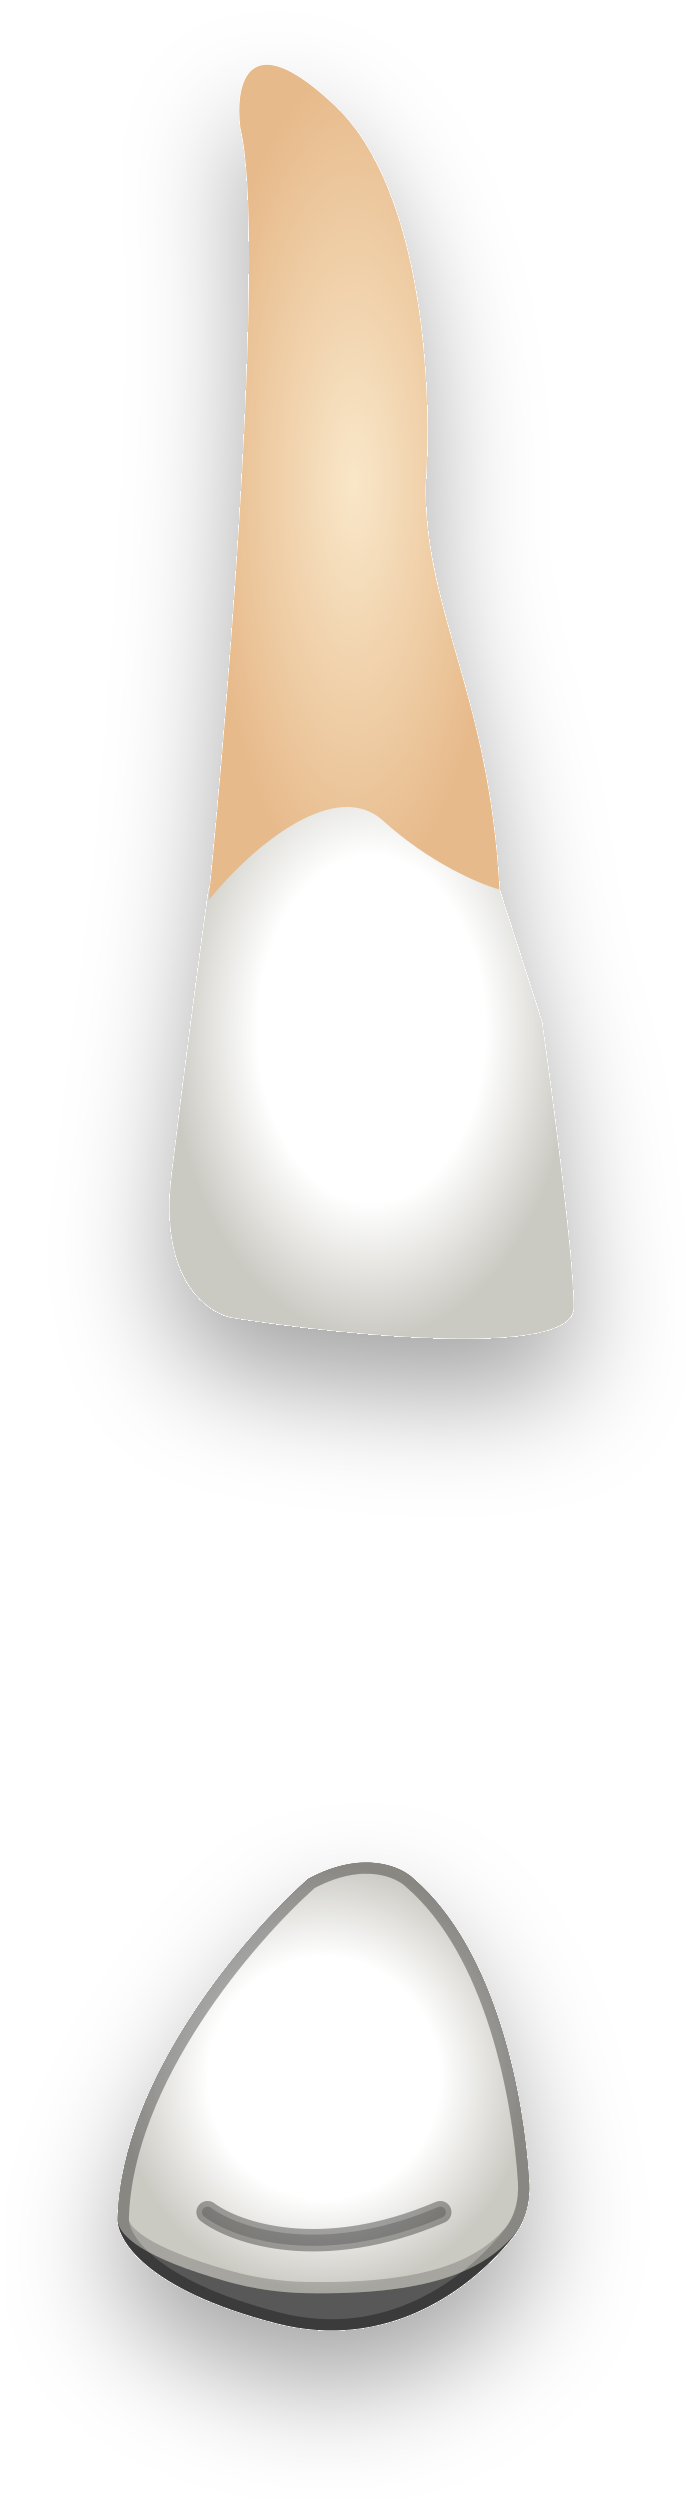
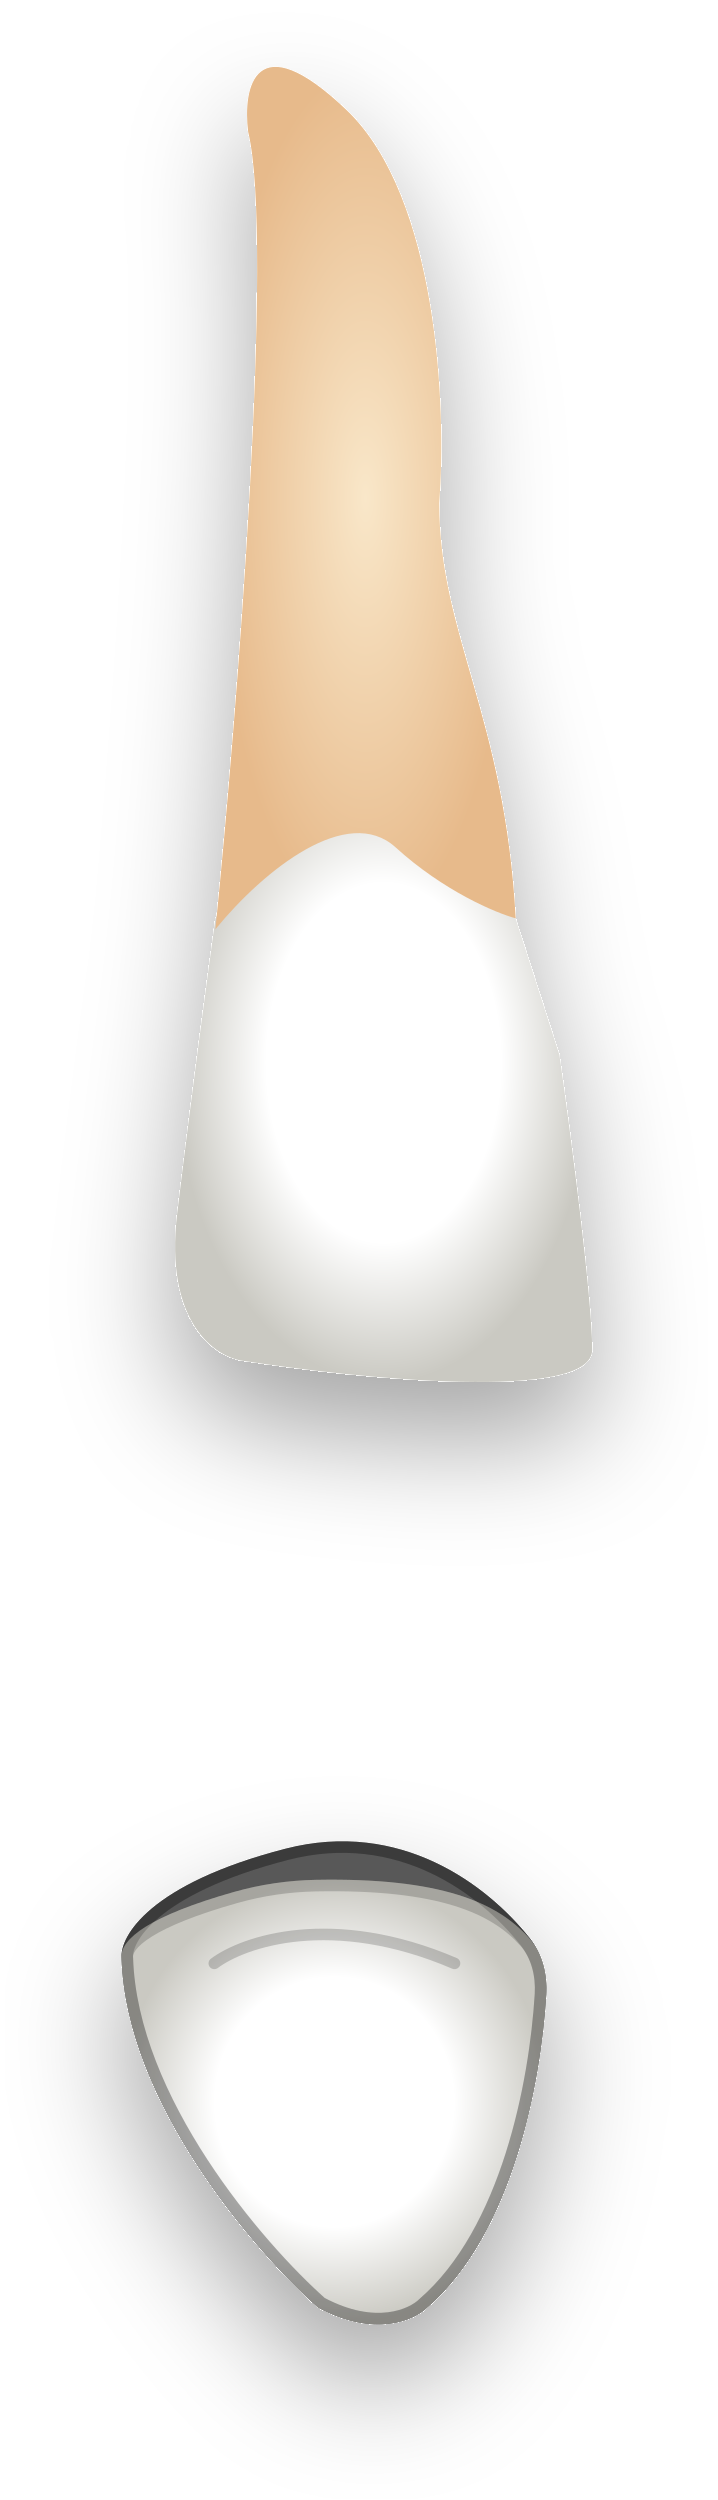
- <svg xmlns="http://www.w3.org/2000/svg" width="62" height="223" viewBox="0 0 62 223" fill="none">
+ <svg xmlns="http://www.w3.org/2000/svg" width="62" height="216" viewBox="0 0 62 216" fill="none">
  <g filter="url(#filter0_d_513_1855)">
    <path d="M51.164 116.626C51.164 112.096 49.277 97.749 48.334 91.142L44.088 77.927L40.313 73.208L27.104 64.241L18.612 79.343C17.983 83.905 16.442 95.389 15.31 104.828C14.177 114.267 18.612 117.256 20.971 117.57C31.035 119.143 51.164 121.157 51.164 116.626Z" fill="url(#paint0_radial_513_1855)" />
    <path d="M21.44 11.387C23.704 20.826 20.497 61.57 18.609 80.29C22.855 75.099 30.026 69.436 34.178 73.211C38.33 76.987 42.827 78.874 44.557 79.346C43.613 61.885 37.952 54.806 37.952 43.479C38.581 35.299 37.858 17.05 29.932 9.499C22.006 1.948 20.968 7.612 21.44 11.387Z" fill="url(#paint1_diamond_513_1855)" />
-     <path d="M10.499 197.799C10.876 185.339 21.975 172.471 27.478 167.595C32.383 164.952 35.81 166.493 36.91 167.595C44.257 173.943 46.727 186.921 47.198 194.619C47.306 196.393 46.85 198.163 45.741 199.551C42.093 204.115 34.615 209.811 24.648 207.237C12.951 204.217 10.341 199.686 10.499 197.799Z" fill="#585858" />
-     <path d="M18.517 197.327C21.032 199.214 28.704 201.857 39.269 197.327M18.817 196.927C18.596 196.761 18.282 196.806 18.117 197.027C17.951 197.247 17.996 197.561 18.216 197.727C20.891 199.734 28.756 202.379 39.466 197.786C39.719 197.677 39.837 197.383 39.728 197.13C39.619 196.876 39.325 196.758 39.072 196.867C28.652 201.336 21.173 198.695 18.817 196.927ZM10.997 197.84C10.998 197.831 10.998 197.823 10.998 197.814C11.183 191.717 13.997 185.477 17.485 180.126C20.95 174.811 25.045 170.427 27.766 168.007C32.468 165.497 35.631 167.022 36.557 167.948C36.565 167.957 36.574 167.965 36.584 167.973C40.157 171.061 42.574 175.792 44.156 180.753C45.735 185.705 46.465 190.832 46.699 194.65C46.801 196.321 46.37 197.963 45.35 199.239C41.763 203.727 34.468 209.257 24.773 206.753C18.969 205.255 15.468 203.393 13.448 201.709C11.411 200.011 10.938 198.55 10.997 197.84Z" stroke="black" stroke-opacity="0.18" stroke-linecap="round" stroke-linejoin="round" />
-     <path d="M10.499 197.799C10.877 185.339 21.976 172.471 27.478 167.595C32.383 164.952 35.81 166.493 36.911 167.595C44.257 173.943 46.727 186.921 47.198 194.619C47.307 196.393 46.89 198.201 45.705 199.524C42.944 202.606 38.084 204.75 27.308 204.549C24.914 204.504 22.524 204.155 20.22 203.503C12.976 201.451 10.362 199.445 10.499 197.799Z" fill="url(#paint2_radial_513_1855)" />
-     <path d="M18.517 197.327C21.032 199.214 28.704 201.857 39.269 197.327M18.817 196.927C18.596 196.761 18.283 196.806 18.117 197.027C17.951 197.247 17.996 197.561 18.217 197.727C20.892 199.734 28.756 202.379 39.466 197.786C39.72 197.677 39.837 197.383 39.729 197.13C39.62 196.876 39.326 196.758 39.072 196.867C28.652 201.335 21.173 198.695 18.817 196.927ZM10.998 197.84C10.998 197.831 10.999 197.823 10.999 197.814C11.184 191.717 13.998 185.477 17.486 180.126C20.95 174.811 25.045 170.427 27.766 168.007C32.468 165.497 35.632 167.022 36.557 167.948C36.566 167.957 36.575 167.965 36.584 167.973C40.157 171.061 42.575 175.792 44.157 180.753C45.736 185.705 46.466 190.832 46.699 194.65C46.802 196.334 46.403 197.996 45.332 199.191C42.717 202.111 38.039 204.249 27.318 204.049C24.966 204.005 22.618 203.662 20.357 203.022C16.752 202.001 14.34 201.002 12.857 200.075C11.338 199.126 10.954 198.359 10.998 197.84Z" stroke="black" stroke-opacity="0.18" stroke-linecap="round" stroke-linejoin="round" />
-     <path d="M18.516 197.329C21.031 199.217 28.703 201.86 39.268 197.329" stroke="black" stroke-opacity="0.18" stroke-linecap="round" stroke-linejoin="round" />
-     <path d="M18.517 197.327C21.032 199.214 28.704 201.857 39.269 197.327M18.817 196.927C18.596 196.761 18.282 196.806 18.117 197.027C17.951 197.247 17.996 197.561 18.216 197.727C20.891 199.734 28.756 202.379 39.466 197.786C39.719 197.677 39.837 197.383 39.728 197.13C39.619 196.876 39.325 196.758 39.072 196.867C28.652 201.336 21.173 198.695 18.817 196.927ZM10.997 197.84C10.998 197.831 10.998 197.823 10.998 197.814C11.183 191.717 13.997 185.477 17.485 180.126C20.95 174.811 25.045 170.427 27.766 168.007C32.468 165.497 35.631 167.022 36.557 167.948C36.565 167.957 36.574 167.965 36.584 167.973C40.157 171.061 42.574 175.792 44.156 180.753C45.735 185.705 46.465 190.832 46.699 194.65C46.801 196.321 46.37 197.963 45.35 199.239C41.763 203.727 34.468 209.257 24.773 206.753C18.969 205.255 15.468 203.393 13.448 201.709C11.411 200.011 10.938 198.55 10.997 197.84Z" stroke="black" stroke-opacity="0.18" stroke-linecap="round" stroke-linejoin="round" />
+     <path d="M10.499 169.167C10.876 181.626 21.975 194.494 27.478 199.371C32.383 202.014 35.81 200.472 36.91 199.371C44.257 193.022 46.727 180.045 47.198 172.346C47.306 170.572 46.85 168.802 45.741 167.414C42.093 162.851 34.615 157.154 24.648 159.728C12.951 162.748 10.341 167.279 10.499 169.167Z" fill="#585858" />
+     <path d="M10.997 169.125C10.998 169.134 10.998 169.143 10.998 169.152C11.183 175.249 13.997 181.489 17.485 186.839C20.95 192.154 25.045 196.538 27.766 198.958C32.468 201.468 35.631 199.944 36.557 199.017C36.565 199.009 36.574 199 36.584 198.993C40.157 195.904 42.574 191.173 44.156 186.213C45.735 181.26 46.465 176.134 46.699 172.315C46.801 170.644 46.37 169.002 45.35 167.726C41.763 163.238 34.468 157.708 24.773 160.212C18.969 161.711 15.468 163.573 13.448 165.256C11.411 166.954 10.938 168.415 10.997 169.125Z" stroke="black" stroke-opacity="0.18" stroke-linecap="round" stroke-linejoin="round" />
+     <path d="M10.499 169.167C10.877 181.626 21.976 194.494 27.478 199.371C32.383 202.014 35.81 200.472 36.911 199.371C44.257 193.022 46.727 180.045 47.198 172.346C47.307 170.572 46.89 168.764 45.705 167.441C42.944 164.359 38.084 162.216 27.308 162.417C24.914 162.461 22.524 162.81 20.22 163.463C12.976 165.514 10.362 167.52 10.499 169.167Z" fill="url(#paint2_radial_513_1855)" />
+     <path d="M10.998 169.125C10.998 169.134 10.999 169.143 10.999 169.152C11.184 175.249 13.998 181.489 17.486 186.839C20.95 192.154 25.045 196.538 27.766 198.958C32.468 201.468 35.632 199.944 36.557 199.017C36.566 199.009 36.575 199 36.584 198.993C40.157 195.904 42.575 191.173 44.157 186.213C45.736 181.26 46.466 176.134 46.699 172.315C46.802 170.631 46.403 168.97 45.332 167.775C42.717 164.855 38.039 162.717 27.318 162.917C24.966 162.96 22.618 163.303 20.357 163.944C16.752 164.965 14.34 165.964 12.857 166.89C11.338 167.84 10.954 168.607 10.998 169.125Z" stroke="black" stroke-opacity="0.18" stroke-linecap="round" stroke-linejoin="round" />
+     <path d="M18.516 169.636C21.031 167.748 28.703 165.106 39.268 169.636" stroke="black" stroke-opacity="0.18" stroke-linecap="round" stroke-linejoin="round" />
+     <path d="M10.997 169.125C10.998 169.134 10.998 169.143 10.998 169.152C11.183 175.249 13.997 181.489 17.485 186.839C20.95 192.154 25.045 196.538 27.766 198.958C32.468 201.468 35.631 199.944 36.557 199.017C36.565 199.009 36.574 199 36.584 198.993C40.157 195.904 42.574 191.173 44.156 186.213C45.735 181.26 46.465 176.134 46.699 172.315C46.801 170.644 46.37 169.002 45.35 167.726C41.763 163.238 34.468 157.708 24.773 160.212C18.969 161.711 15.468 163.573 13.448 165.256C11.411 166.954 10.938 168.415 10.997 169.125Z" stroke="black" stroke-opacity="0.18" stroke-linecap="round" stroke-linejoin="round" />
  </g>
  <defs>
-     <filter id="filter0_d_513_1855" x="0.492" y="0.777" width="60.672" height="222.102" filterUnits="userSpaceOnUse" color-interpolation-filters="sRGB">
+     <filter id="filter0_d_513_1855" x="0.492" y="0.777" width="60.672" height="215.053" filterUnits="userSpaceOnUse" color-interpolation-filters="sRGB">
      <feFlood flood-opacity="0" result="BackgroundImageFix" />
      <feColorMatrix in="SourceAlpha" type="matrix" values="0 0 0 0 0 0 0 0 0 0 0 0 0 0 0 0 0 0 127 0" result="hardAlpha" />
      <feOffset dy="5" />
      <feGaussianBlur stdDeviation="5" />
      <feComposite in2="hardAlpha" operator="out" />
      <feColorMatrix type="matrix" values="0 0 0 0 0 0 0 0 0 0 0 0 0 0 0 0 0 0 0.35 0" />
      <feBlend mode="normal" in2="BackgroundImageFix" result="effect1_dropShadow_513_1855" />
      <feBlend mode="normal" in="SourceGraphic" in2="effect1_dropShadow_513_1855" result="shape" />
    </filter>
    <radialGradient id="paint0_radial_513_1855" cx="0" cy="0" r="1" gradientUnits="userSpaceOnUse" gradientTransform="translate(33.1462 91.8228) rotate(90) scale(27.5815 18.0182)">
      <stop offset="0.562" stop-color="white" />
      <stop offset="1" stop-color="#CAC9C2" />
    </radialGradient>
    <radialGradient id="paint1_diamond_513_1855" cx="0" cy="0" r="1" gradientUnits="userSpaceOnUse" gradientTransform="translate(31.5831 43.0338) rotate(90) scale(37.2565 12.9738)">
      <stop stop-color="#F9E7C9" />
      <stop offset="1" stop-color="#E7BA8B" />
    </radialGradient>
-     <radialGradient id="paint2_radial_513_1855" cx="0" cy="0" r="1" gradientUnits="userSpaceOnUse" gradientTransform="translate(28.8905 185.349) rotate(90) scale(19.2133 18.3964)">
+     <radialGradient id="paint2_radial_513_1855" cx="0" cy="0" r="1" gradientUnits="userSpaceOnUse" gradientTransform="translate(28.8905 181.617) rotate(-90) scale(19.2133 18.3964)">
      <stop offset="0.562" stop-color="white" />
      <stop offset="1" stop-color="#CAC9C2" />
    </radialGradient>
  </defs>
</svg>
